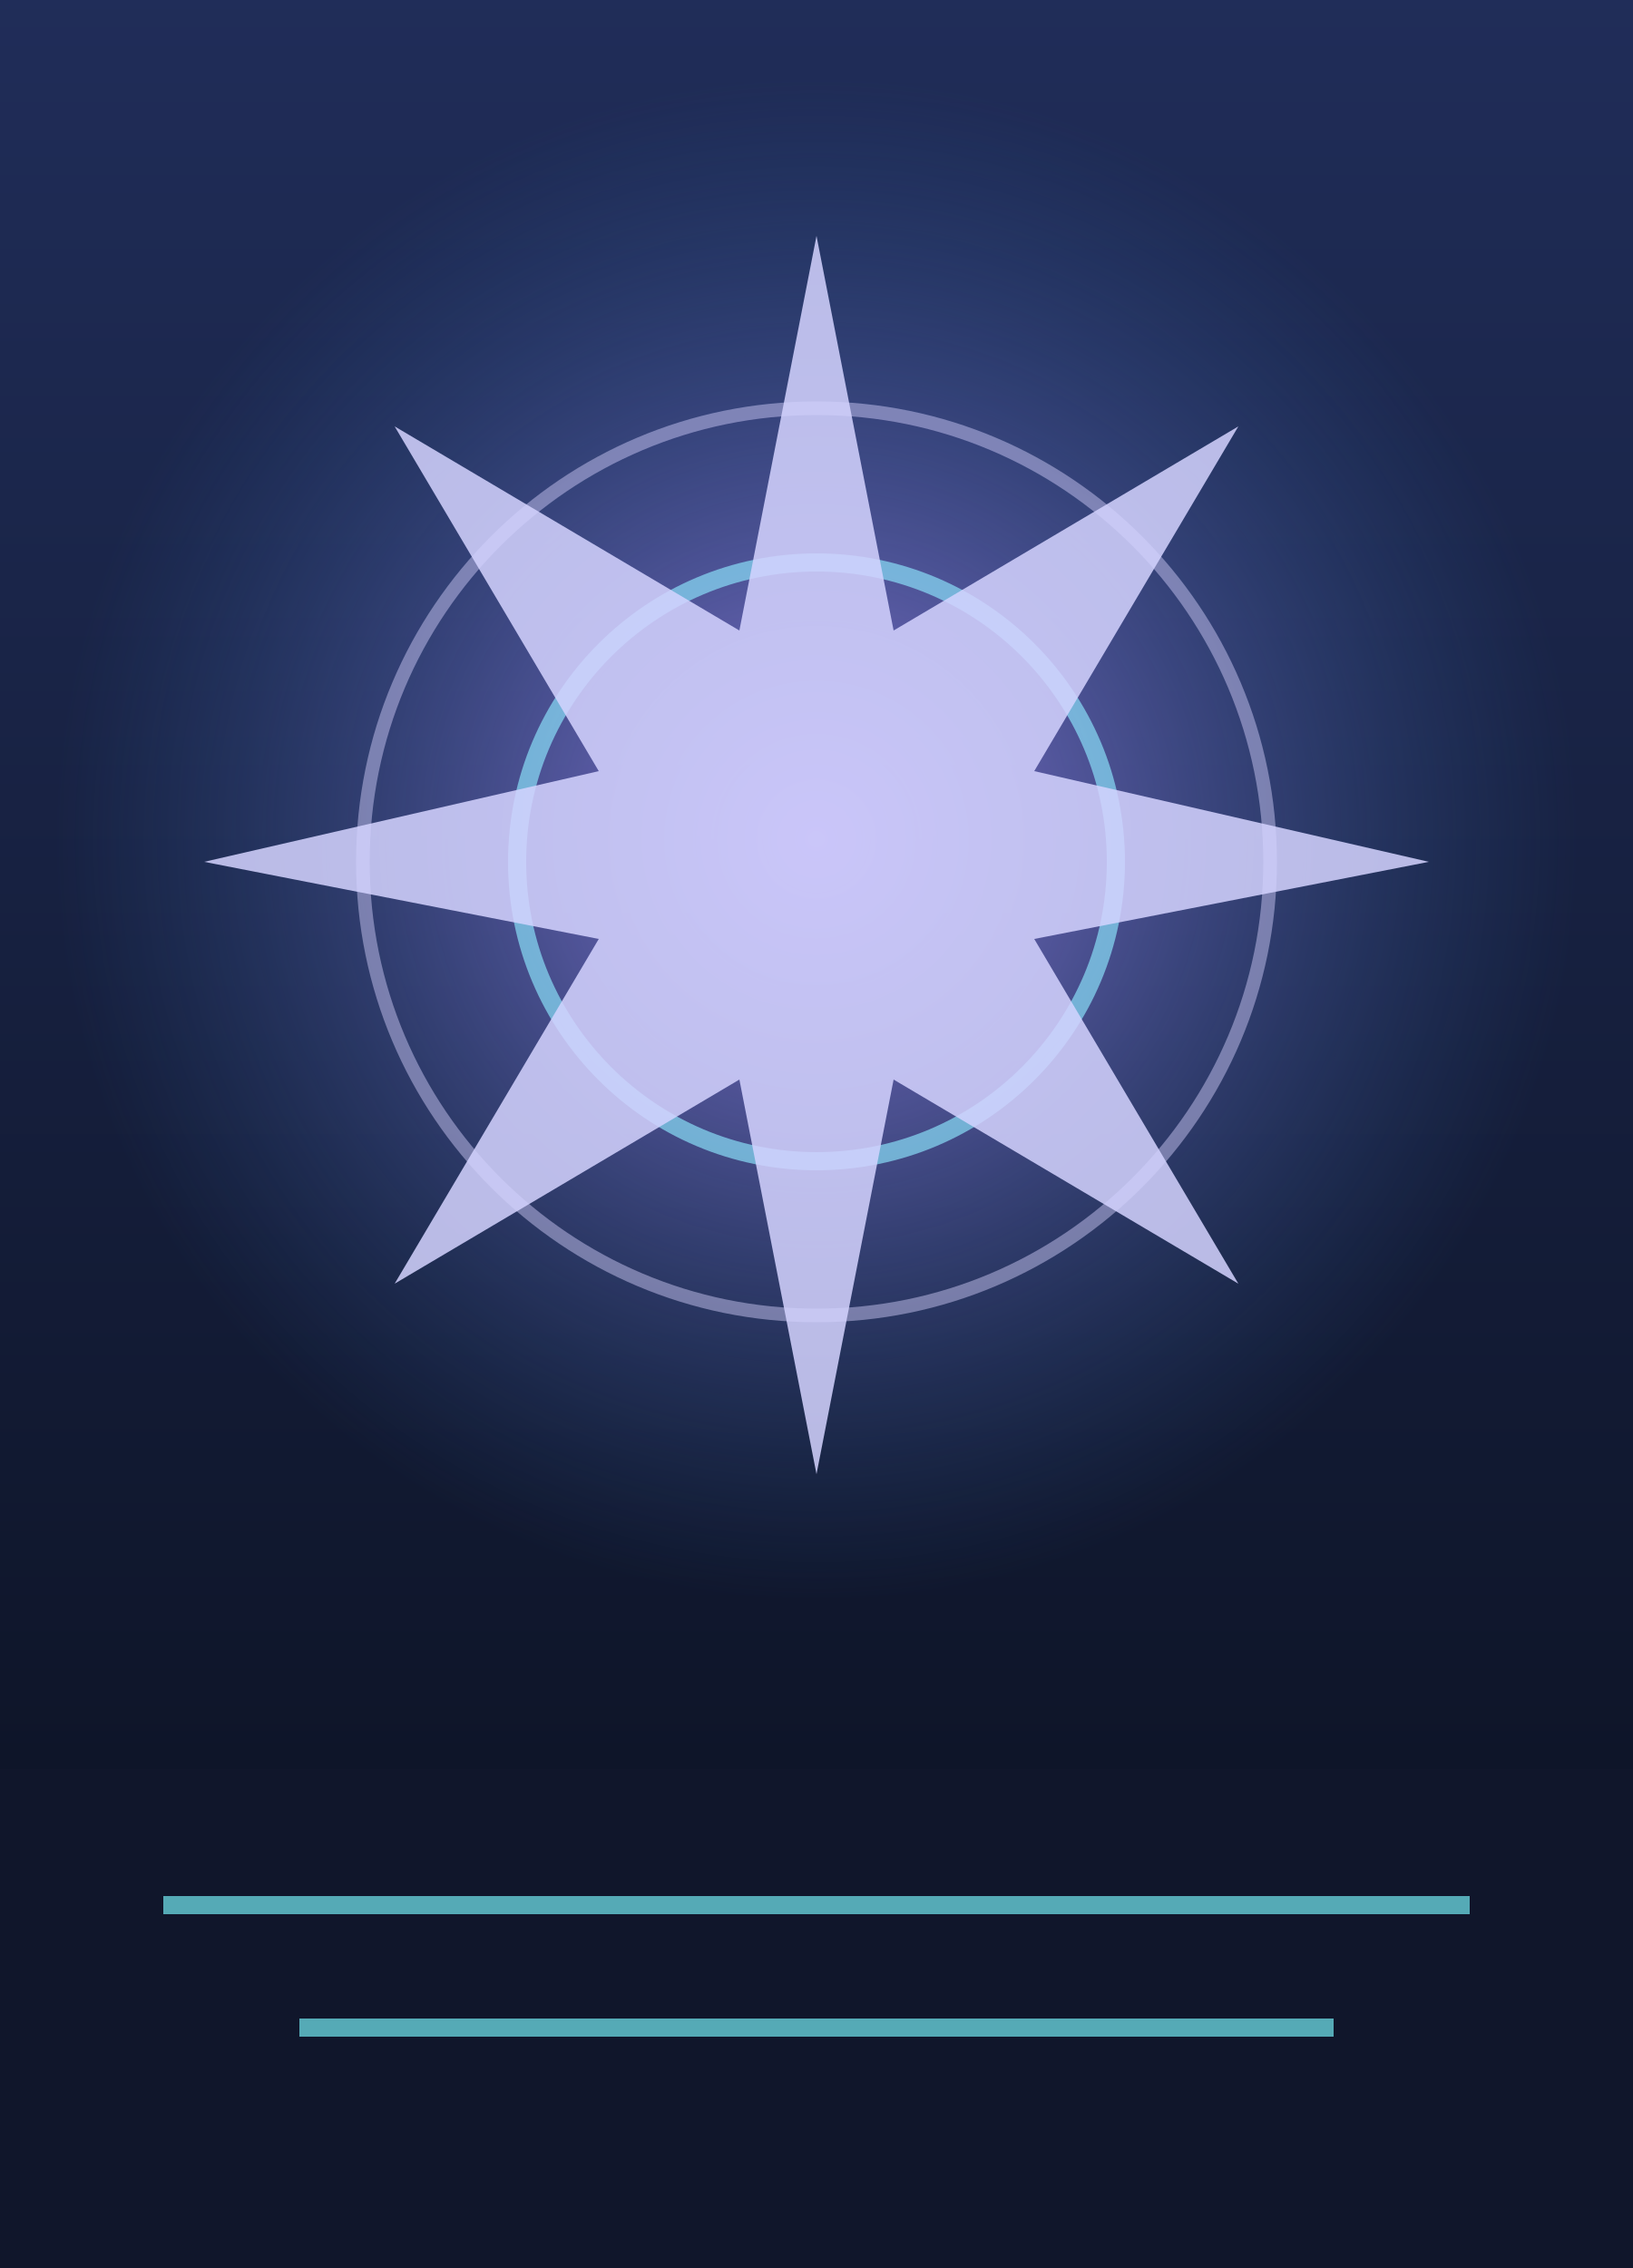
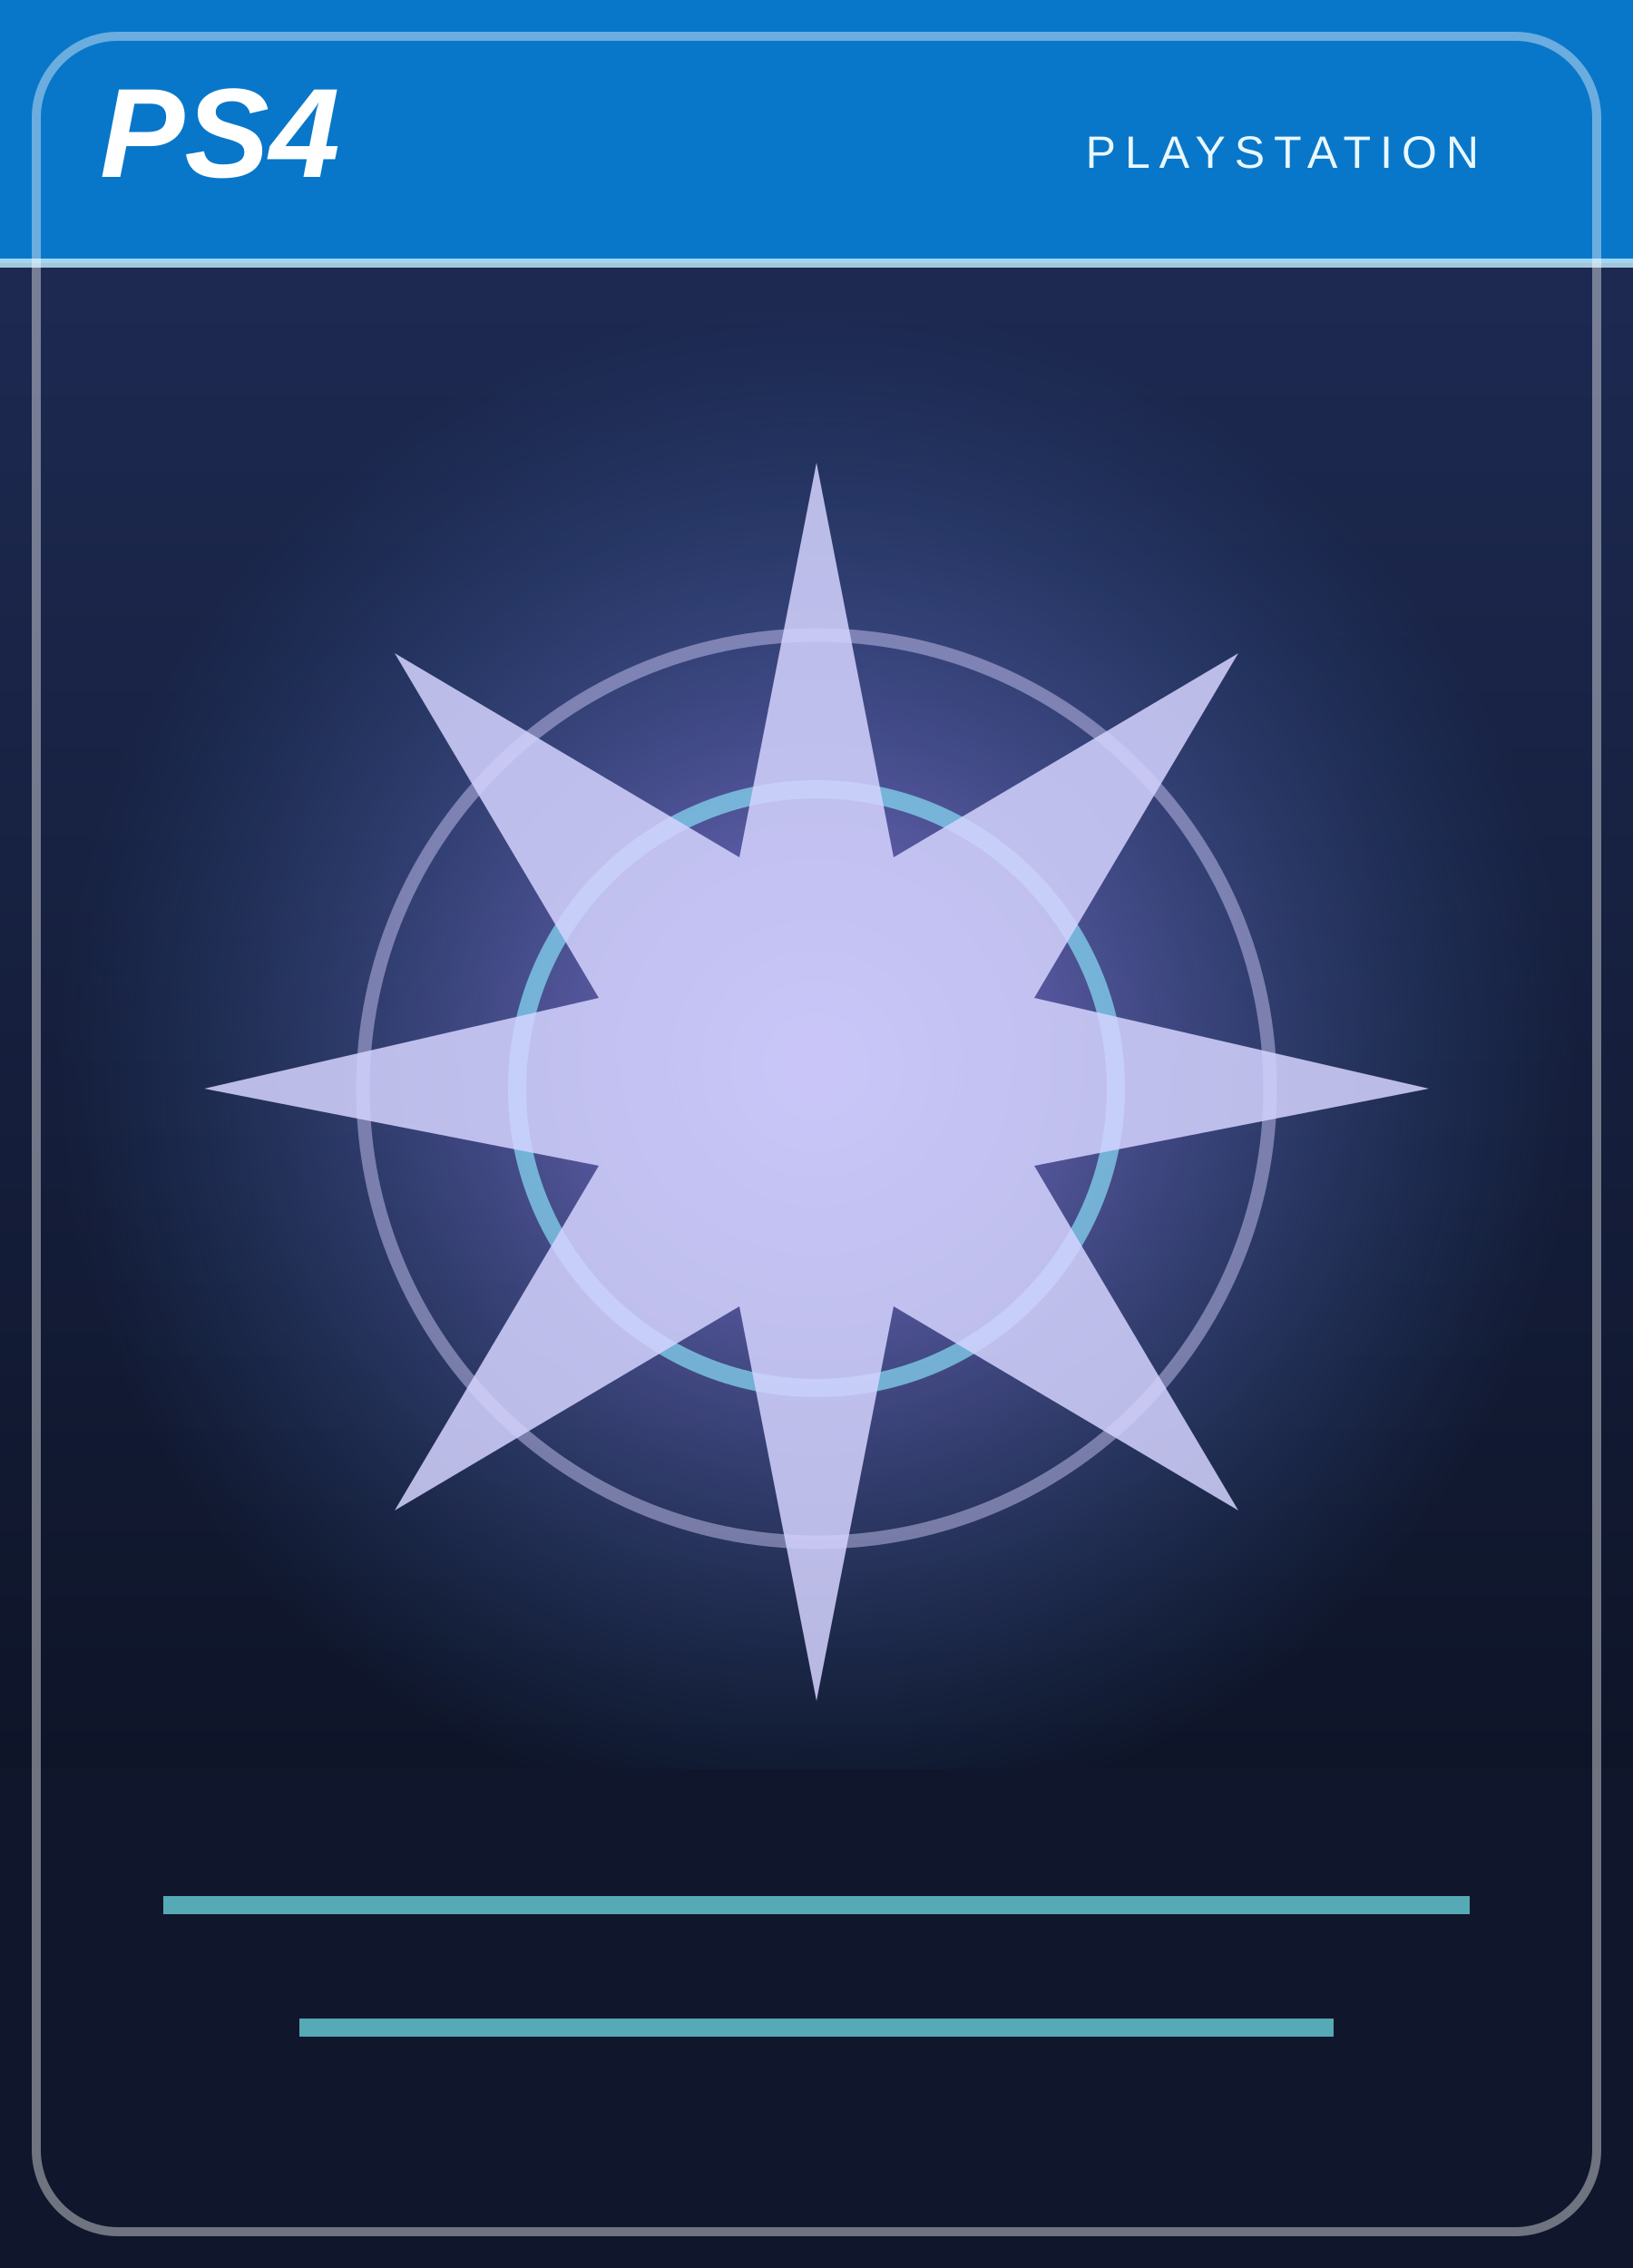
<svg xmlns="http://www.w3.org/2000/svg" viewBox="0 0 360 500">
  <defs>
    <linearGradient id="b" x2="0" y2="1">
      <stop stop-color="#202d59" />
      <stop offset="1" stop-color="#090e1b" />
    </linearGradient>
    <radialGradient id="g">
      <stop stop-color="#aa8cff" stop-opacity=".8" />
      <stop offset="1" stop-color="#376cb2" stop-opacity="0" />
    </radialGradient>
  </defs>
  <rect width="360" height="500" fill="url(#b)" />
-   <circle cx="180" cy="185" r="170" fill="url(#g)" />
-   <circle cx="180" cy="190" r="100" fill="none" stroke="#d7d4ff" stroke-opacity=".45" stroke-width="3" />
-   <circle cx="180" cy="190" r="66" fill="none" stroke="#8de8ff" stroke-opacity=".65" stroke-width="4" />
-   <path d="M180 52l17 87 76-45-45 76 87 20-87 17 45 76-76-45-17 87-17-87-76 45 45-76-87-17 87-20-45-76 76 45z" fill="#d5d3ff" fill-opacity=".85" />
+   <circle cx="180" cy="235" r="170" fill="url(#g)" />
+   <circle cx="180" cy="240" r="100" fill="none" stroke="#d7d4ff" stroke-opacity=".45" stroke-width="3" />
+   <circle cx="180" cy="240" r="66" fill="none" stroke="#8de8ff" stroke-opacity=".65" stroke-width="4" />
+   <path d="M180 102l17 87 76-45-45 76 87 20-87 17 45 76-76-45-17 87-17-87-76 45 45-76-87-17 87-20-45-76 76 45z" fill="#d5d3ff" fill-opacity=".85" />
  <path d="M0 390h360v110H0z" fill="#10162b" />
  <path d="M36 420h288M66 447h228" stroke="#72e9f1" stroke-opacity=".7" stroke-width="4" />
+   <rect width="360" height="58" fill="#0877c9" />
+   <path d="M0 58h360" stroke="#c5edff" stroke-opacity=".8" stroke-width="2" />
+   <text x="22" y="39" fill="#fff" font-family="Arial,sans-serif" font-size="28" font-weight="700" font-style="italic">PS4</text>
+   <text x="326" y="37" fill="#e9f8ff" font-family="Arial,sans-serif" font-size="10" text-anchor="end" letter-spacing="2">PLAYSTATION</text>
+   <rect x="8" y="8" width="344" height="484" rx="18" fill="none" stroke="#fff" stroke-opacity=".4" stroke-width="2" />
</svg>
